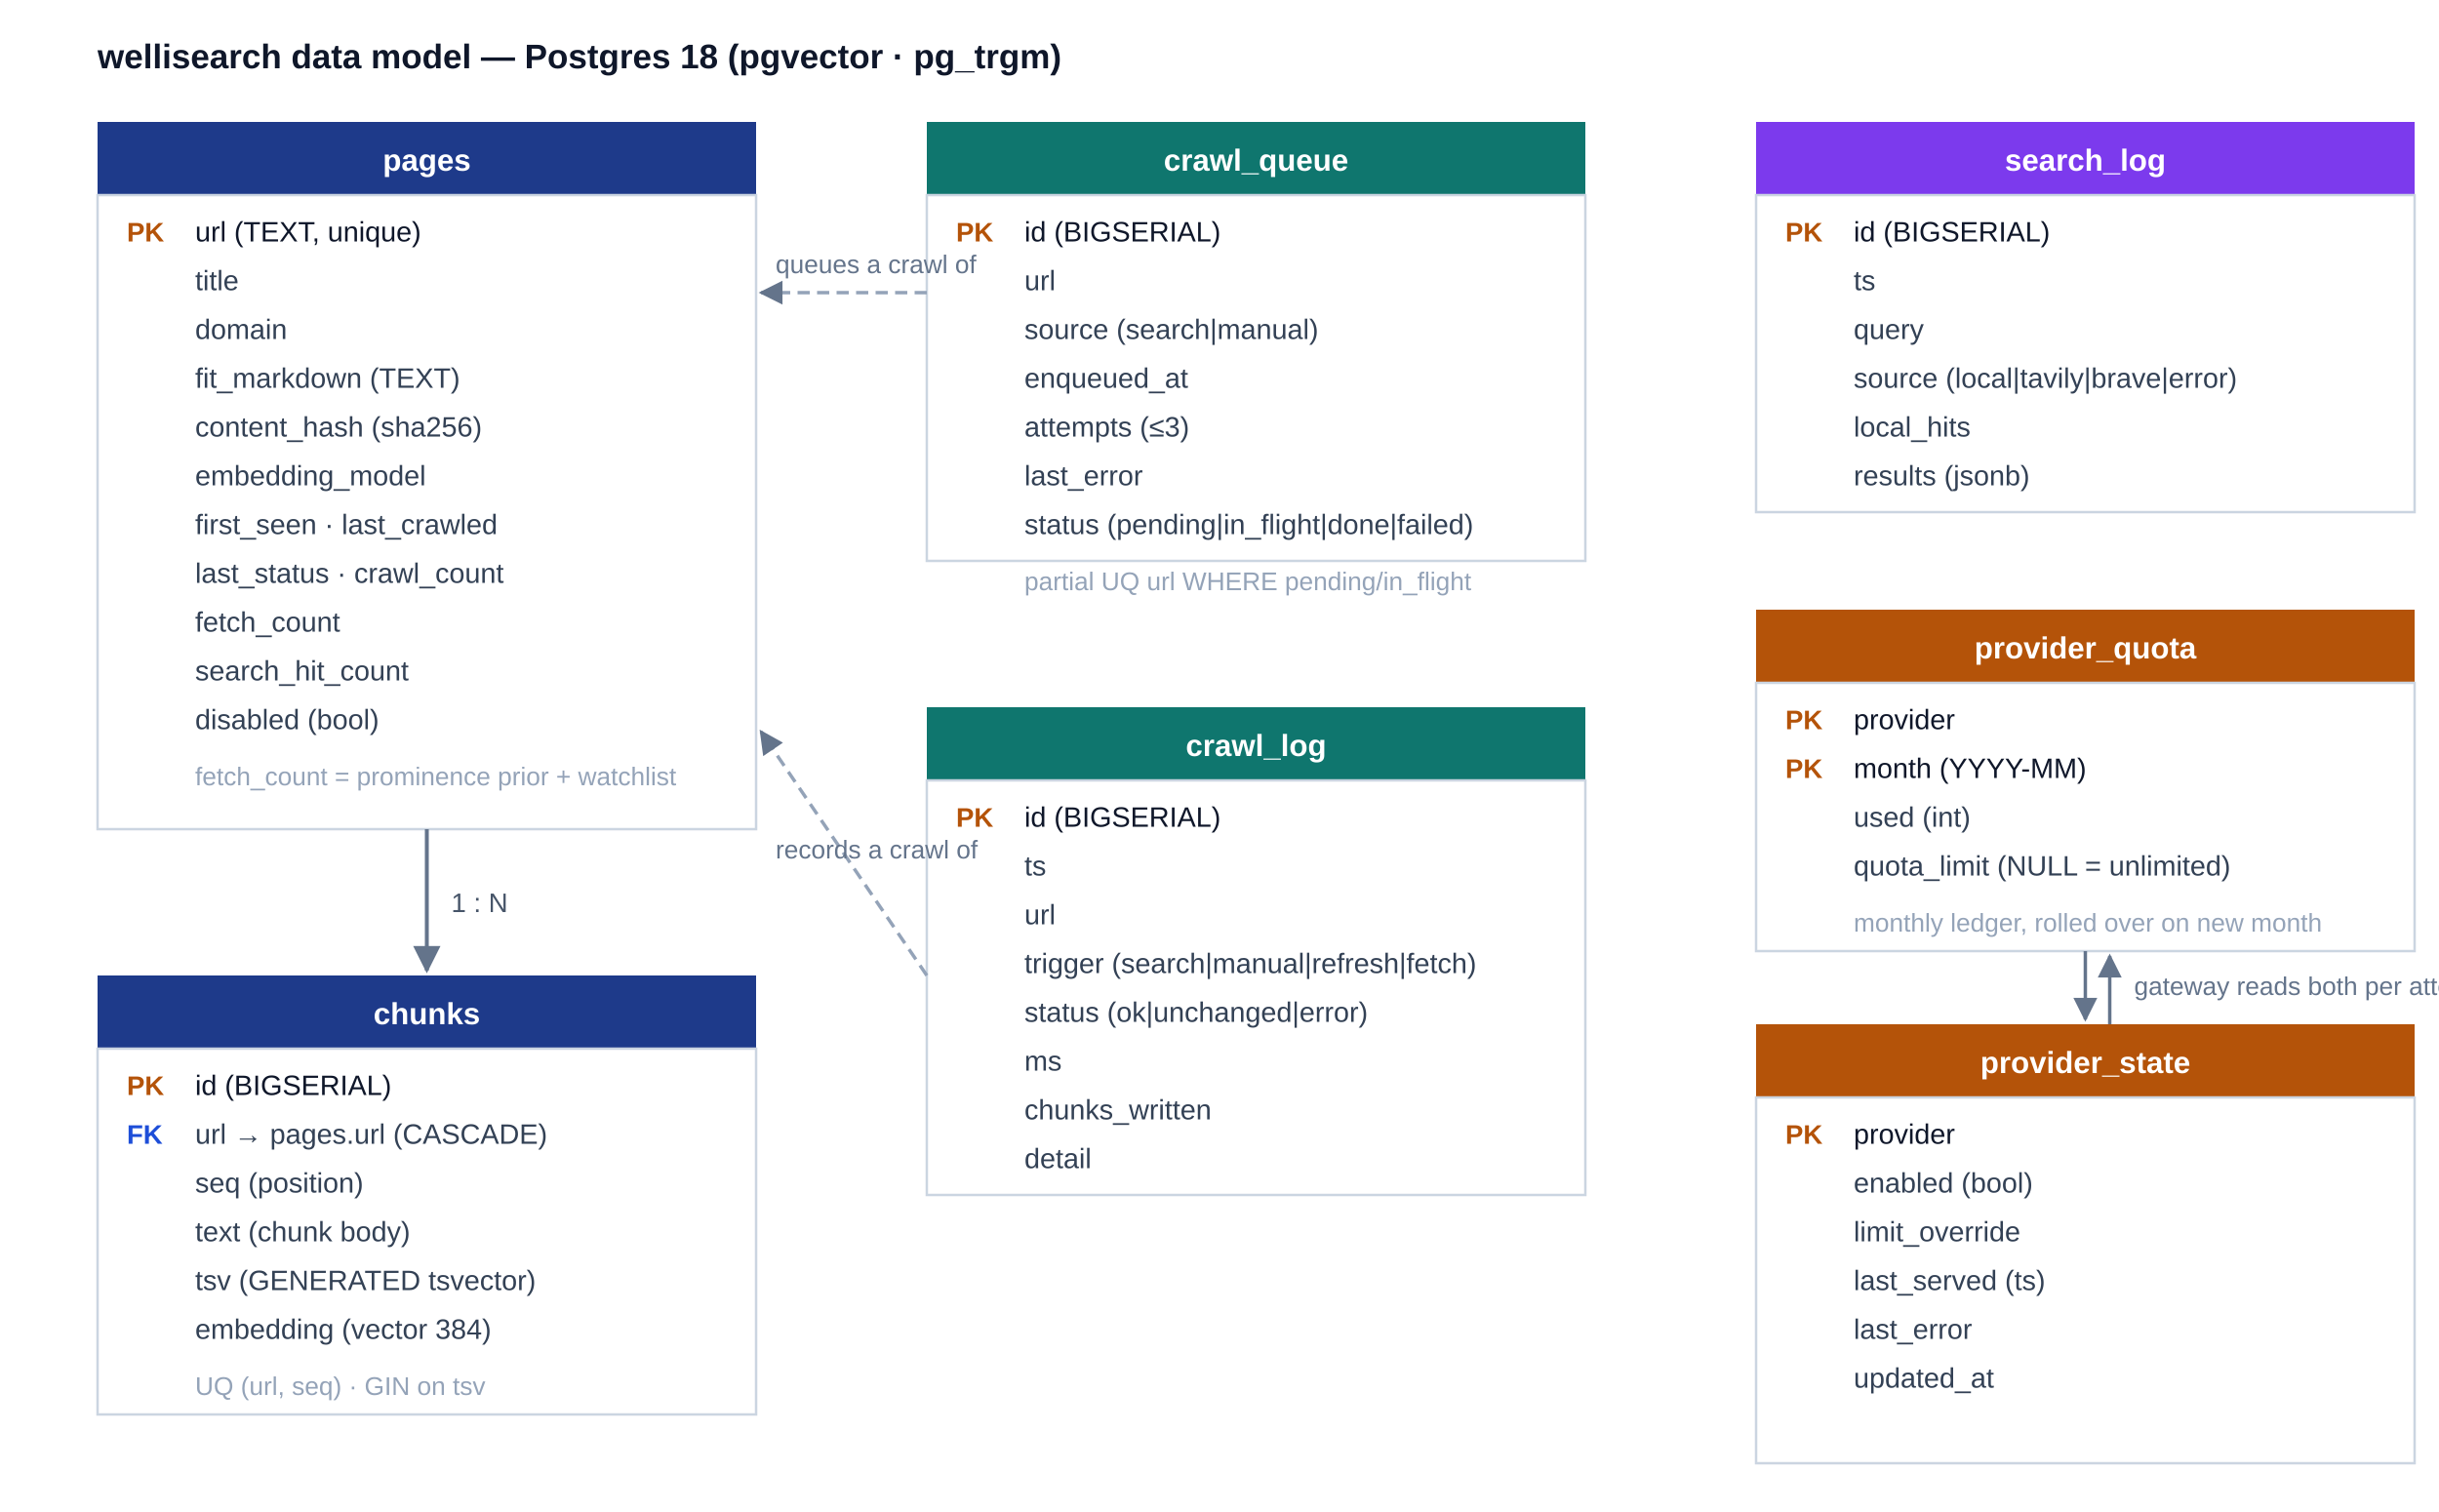
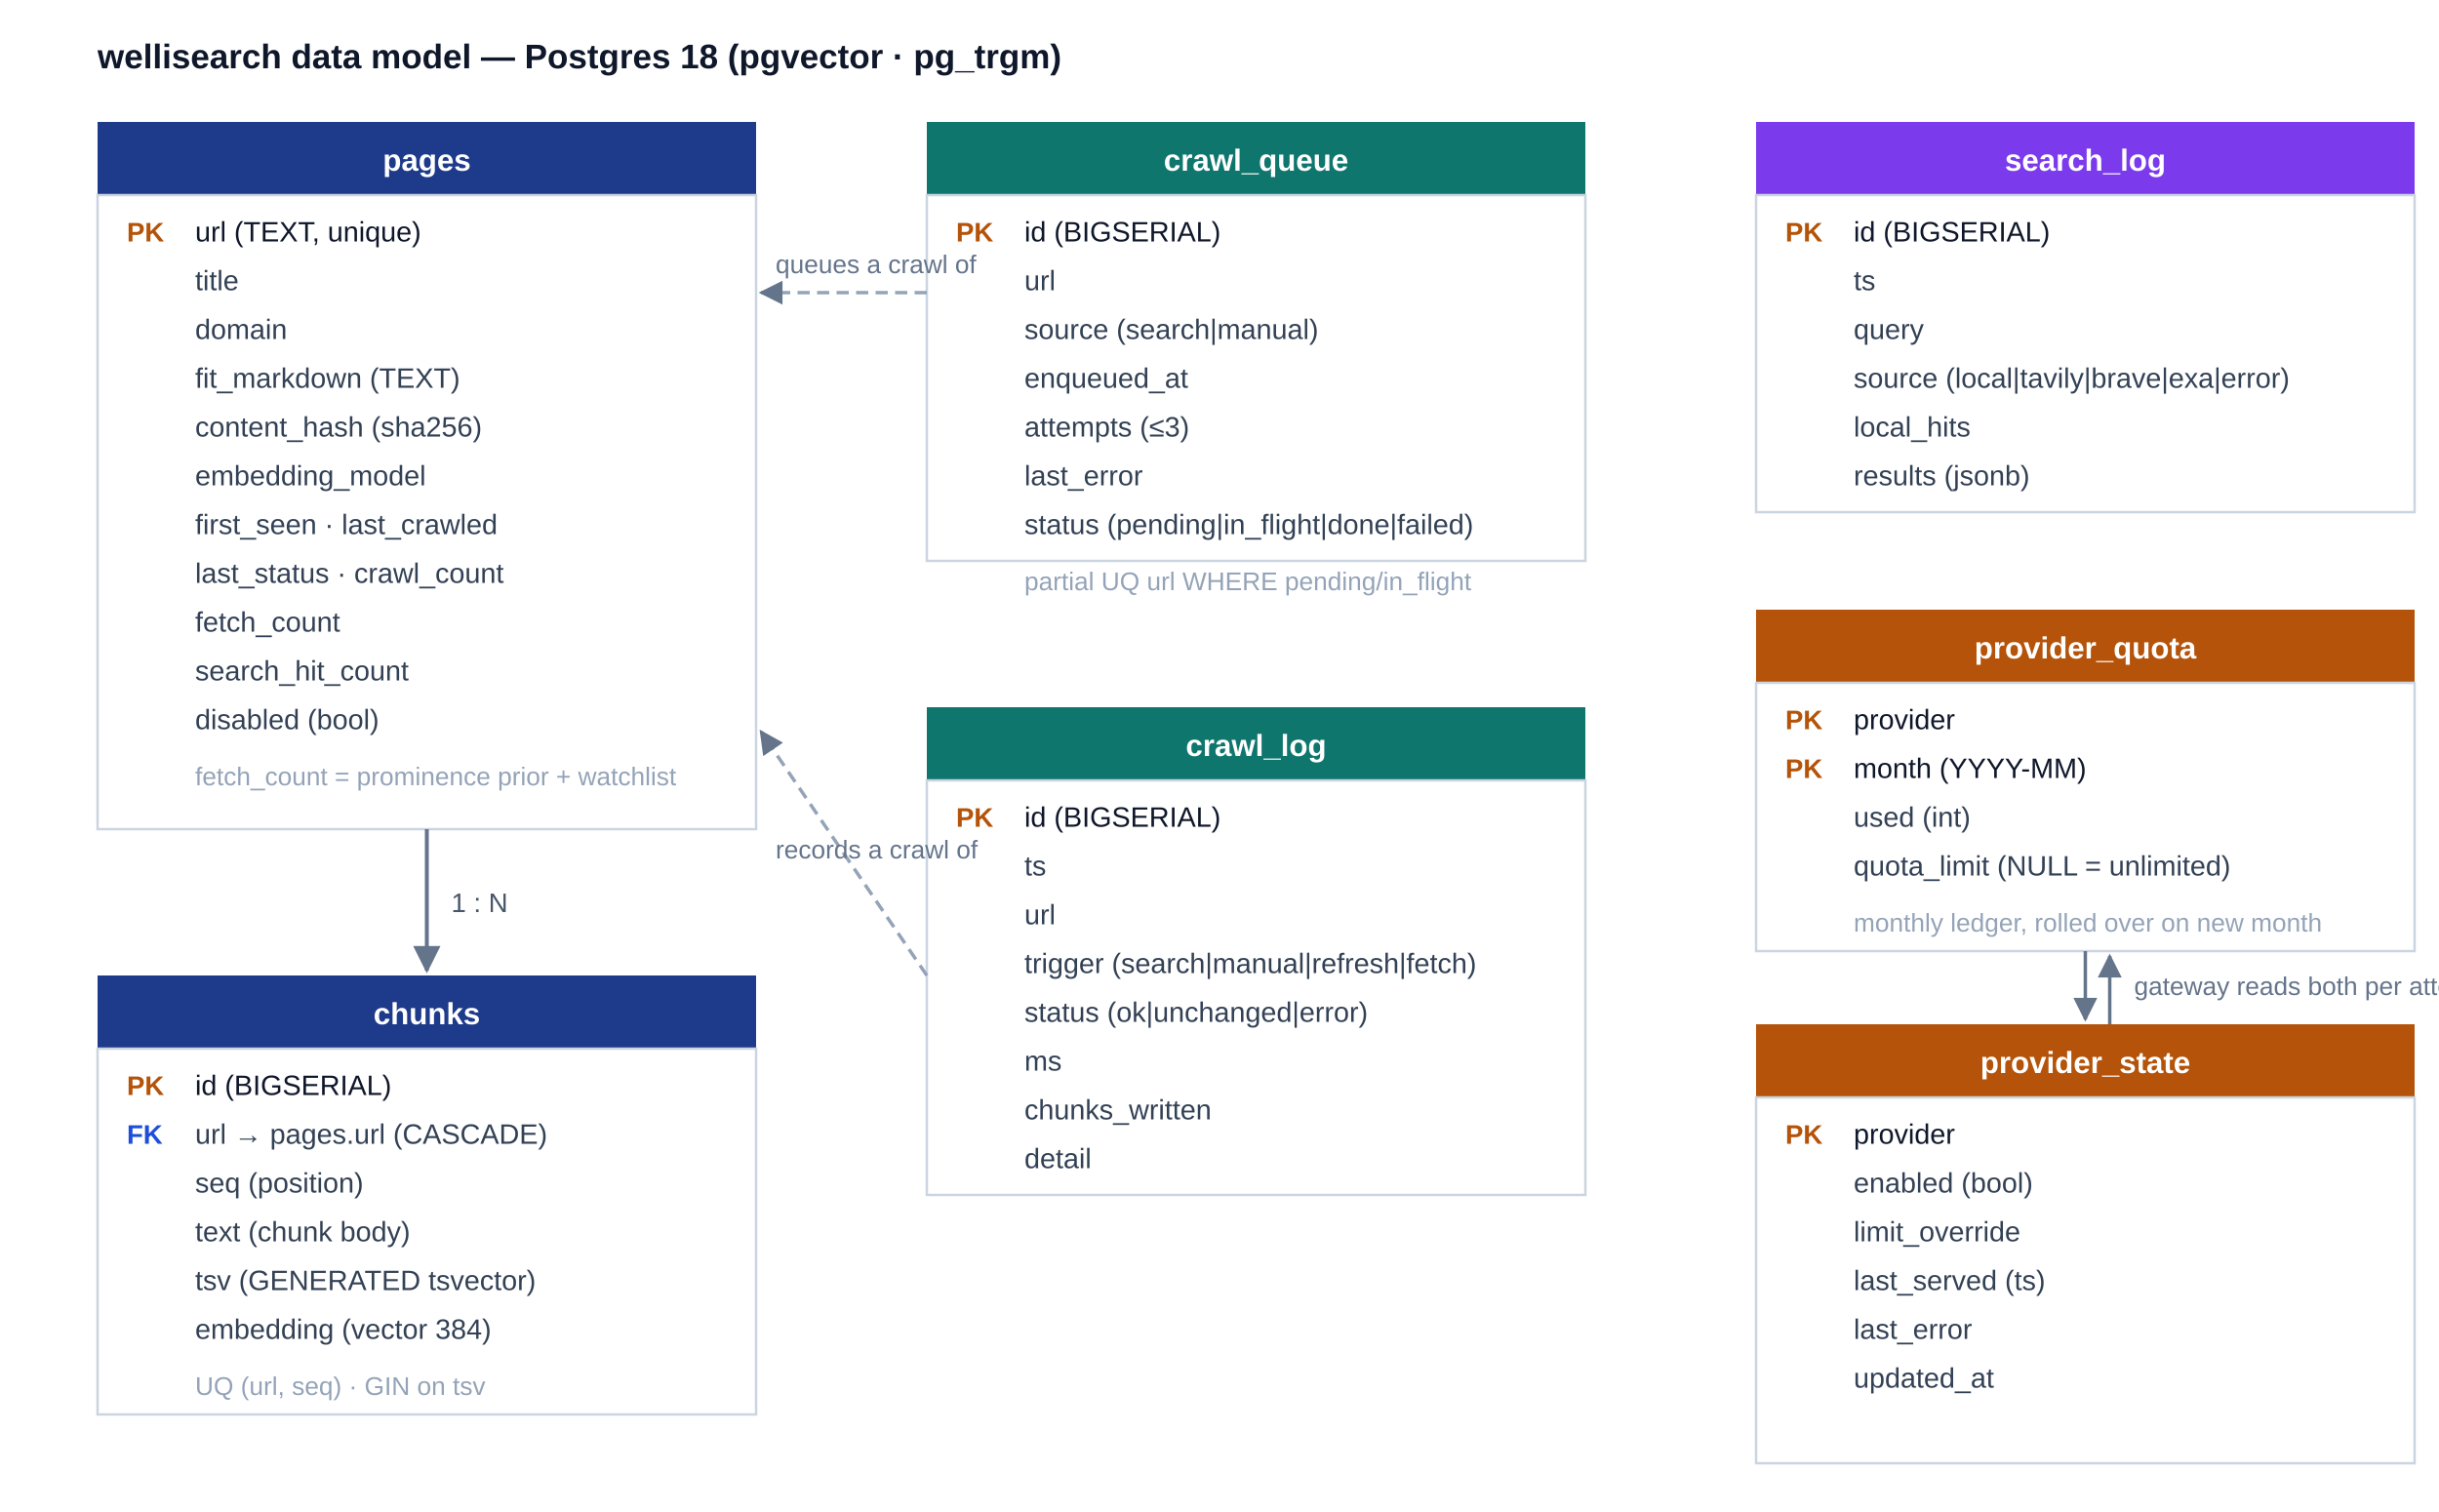
<svg xmlns="http://www.w3.org/2000/svg" viewBox="0 0 1000 620" font-family="Segoe UI, Arial, sans-serif">
  <defs>
    <marker id="arrow" viewBox="0 0 10 10" refX="9" refY="5" markerWidth="7" markerHeight="7" orient="auto-start-reverse">
      <path d="M 0 0 L 10 5 L 0 10 z" fill="#64748b" />
    </marker>
  </defs>
  <rect width="1000" height="620" fill="#ffffff" />
  <text x="40" y="28" font-size="14" font-weight="700" fill="#0f172a">wellisearch data model — Postgres 18 (pgvector · pg_trgm)</text>
  <rect x="40" y="50" width="270" height="30" fill="#1e3a8a" />
  <text x="175" y="70" text-anchor="middle" font-size="12.5" font-weight="700" fill="#ffffff">pages</text>
  <rect x="40" y="80" width="270" height="260" fill="#ffffff" stroke="#cbd5e1" />
  <text x="52" y="99" font-size="11" fill="#b45309" font-weight="700">PK</text>
  <text x="80" y="99" font-size="11.5" fill="#0f172a">url (TEXT, unique)</text>
  <text x="80" y="119" font-size="11.5" fill="#334155">title</text>
  <text x="80" y="139" font-size="11.5" fill="#334155">domain</text>
  <text x="80" y="159" font-size="11.5" fill="#334155">fit_markdown (TEXT)</text>
  <text x="80" y="179" font-size="11.5" fill="#334155">content_hash (sha256)</text>
  <text x="80" y="199" font-size="11.5" fill="#334155">embedding_model</text>
  <text x="80" y="219" font-size="11.5" fill="#334155">first_seen · last_crawled</text>
  <text x="80" y="239" font-size="11.5" fill="#334155">last_status · crawl_count</text>
  <text x="80" y="259" font-size="11.5" fill="#334155">fetch_count</text>
  <text x="80" y="279" font-size="11.5" fill="#334155">search_hit_count</text>
  <text x="80" y="299" font-size="11.5" fill="#334155">disabled (bool)</text>
  <text x="80" y="322" font-size="10.5" fill="#94a3b8">fetch_count = prominence prior + watchlist</text>
  <rect x="40" y="400" width="270" height="30" fill="#1e3a8a" />
  <text x="175" y="420" text-anchor="middle" font-size="12.5" font-weight="700" fill="#ffffff">chunks</text>
  <rect x="40" y="430" width="270" height="150" fill="#ffffff" stroke="#cbd5e1" />
  <text x="52" y="449" font-size="11" fill="#b45309" font-weight="700">PK</text>
  <text x="80" y="449" font-size="11.5" fill="#0f172a">id (BIGSERIAL)</text>
  <text x="52" y="469" font-size="11" fill="#1d4ed8" font-weight="700">FK</text>
  <text x="80" y="469" font-size="11.5" fill="#334155">url → pages.url (CASCADE)</text>
  <text x="80" y="489" font-size="11.5" fill="#334155">seq (position)</text>
  <text x="80" y="509" font-size="11.5" fill="#334155">text (chunk body)</text>
  <text x="80" y="529" font-size="11.5" fill="#334155">tsv (GENERATED tsvector)</text>
  <text x="80" y="549" font-size="11.5" fill="#334155">embedding (vector 384)</text>
  <text x="80" y="572" font-size="10.5" fill="#94a3b8">UQ (url, seq) · GIN on tsv</text>
  <line x1="175" y1="340" x2="175" y2="398" stroke="#64748b" stroke-width="1.6" marker-end="url(#arrow)" />
  <text x="185" y="374" font-size="11" fill="#475569">1 : N</text>
  <rect x="380" y="50" width="270" height="30" fill="#0f766e" />
  <text x="515" y="70" text-anchor="middle" font-size="12.5" font-weight="700" fill="#ffffff">crawl_queue</text>
  <rect x="380" y="80" width="270" height="150" fill="#ffffff" stroke="#cbd5e1" />
  <text x="392" y="99" font-size="11" fill="#b45309" font-weight="700">PK</text>
  <text x="420" y="99" font-size="11.5" fill="#0f172a">id (BIGSERIAL)</text>
  <text x="420" y="119" font-size="11.5" fill="#334155">url</text>
  <text x="420" y="139" font-size="11.5" fill="#334155">source (search|manual)</text>
  <text x="420" y="159" font-size="11.5" fill="#334155">enqueued_at</text>
  <text x="420" y="179" font-size="11.5" fill="#334155">attempts (≤3)</text>
  <text x="420" y="199" font-size="11.5" fill="#334155">last_error</text>
  <text x="420" y="219" font-size="11.5" fill="#334155">status (pending|in_flight|done|failed)</text>
  <text x="420" y="242" font-size="10.5" fill="#94a3b8">partial UQ url WHERE pending/in_flight</text>
  <rect x="380" y="290" width="270" height="30" fill="#0f766e" />
  <text x="515" y="310" text-anchor="middle" font-size="12.5" font-weight="700" fill="#ffffff">crawl_log</text>
  <rect x="380" y="320" width="270" height="170" fill="#ffffff" stroke="#cbd5e1" />
  <text x="392" y="339" font-size="11" fill="#b45309" font-weight="700">PK</text>
  <text x="420" y="339" font-size="11.5" fill="#0f172a">id (BIGSERIAL)</text>
  <text x="420" y="359" font-size="11.5" fill="#334155">ts</text>
  <text x="420" y="379" font-size="11.5" fill="#334155">url</text>
  <text x="420" y="399" font-size="11.5" fill="#334155">trigger (search|manual|refresh|fetch)</text>
  <text x="420" y="419" font-size="11.5" fill="#334155">status (ok|unchanged|error)</text>
  <text x="420" y="439" font-size="11.5" fill="#334155">ms</text>
  <text x="420" y="459" font-size="11.5" fill="#334155">chunks_written</text>
  <text x="420" y="479" font-size="11.5" fill="#334155">detail</text>
  <line x1="380" y1="120" x2="312" y2="120" stroke="#94a3b8" stroke-width="1.4" stroke-dasharray="5 3" marker-end="url(#arrow)" />
  <text x="318" y="112" font-size="10.5" fill="#64748b">queues a crawl of</text>
  <line x1="380" y1="400" x2="312" y2="300" stroke="#94a3b8" stroke-width="1.4" stroke-dasharray="5 3" marker-end="url(#arrow)" />
  <text x="318" y="352" font-size="10.5" fill="#64748b">records a crawl of</text>
  <rect x="720" y="50" width="270" height="30" fill="#7c3aed" />
  <text x="855" y="70" text-anchor="middle" font-size="12.5" font-weight="700" fill="#ffffff">search_log</text>
  <rect x="720" y="80" width="270" height="130" fill="#ffffff" stroke="#cbd5e1" />
  <text x="732" y="99" font-size="11" fill="#b45309" font-weight="700">PK</text>
  <text x="760" y="99" font-size="11.5" fill="#0f172a">id (BIGSERIAL)</text>
  <text x="760" y="119" font-size="11.5" fill="#334155">ts</text>
  <text x="760" y="139" font-size="11.5" fill="#334155">query</text>
-   <text x="760" y="159" font-size="11.5" fill="#334155">source (local|tavily|brave|error)</text>
+   <text x="760" y="159" font-size="11.5" fill="#334155">source (local|tavily|brave|exa|error)</text>
  <text x="760" y="179" font-size="11.5" fill="#334155">local_hits</text>
  <text x="760" y="199" font-size="11.5" fill="#334155">results (jsonb)</text>
  <rect x="720" y="250" width="270" height="30" fill="#b45309" />
  <text x="855" y="270" text-anchor="middle" font-size="12.5" font-weight="700" fill="#ffffff">provider_quota</text>
  <rect x="720" y="280" width="270" height="110" fill="#ffffff" stroke="#cbd5e1" />
  <text x="732" y="299" font-size="11" fill="#b45309" font-weight="700">PK</text>
  <text x="760" y="299" font-size="11.5" fill="#0f172a">provider</text>
  <text x="732" y="319" font-size="11" fill="#b45309" font-weight="700">PK</text>
  <text x="760" y="319" font-size="11.5" fill="#0f172a">month (YYYY-MM)</text>
  <text x="760" y="339" font-size="11.5" fill="#334155">used (int)</text>
  <text x="760" y="359" font-size="11.5" fill="#334155">quota_limit (NULL = unlimited)</text>
  <text x="760" y="382" font-size="10.5" fill="#94a3b8">monthly ledger, rolled over on new month</text>
  <rect x="720" y="420" width="270" height="30" fill="#b45309" />
  <text x="855" y="440" text-anchor="middle" font-size="12.5" font-weight="700" fill="#ffffff">provider_state</text>
  <rect x="720" y="450" width="270" height="150" fill="#ffffff" stroke="#cbd5e1" />
  <text x="732" y="469" font-size="11" fill="#b45309" font-weight="700">PK</text>
  <text x="760" y="469" font-size="11.5" fill="#0f172a">provider</text>
  <text x="760" y="489" font-size="11.5" fill="#334155">enabled (bool)</text>
  <text x="760" y="509" font-size="11.5" fill="#334155">limit_override</text>
  <text x="760" y="529" font-size="11.5" fill="#334155">last_served (ts)</text>
  <text x="760" y="549" font-size="11.5" fill="#334155">last_error</text>
  <text x="760" y="569" font-size="11.5" fill="#334155">updated_at</text>
  <line x1="855" y1="390" x2="855" y2="418" stroke="#64748b" stroke-width="1.4" marker-end="url(#arrow)" />
  <line x1="865" y1="420" x2="865" y2="392" stroke="#64748b" stroke-width="1.4" marker-end="url(#arrow)" />
  <text x="875" y="408" font-size="10.5" fill="#64748b">gateway reads both per attempt</text>
</svg>
